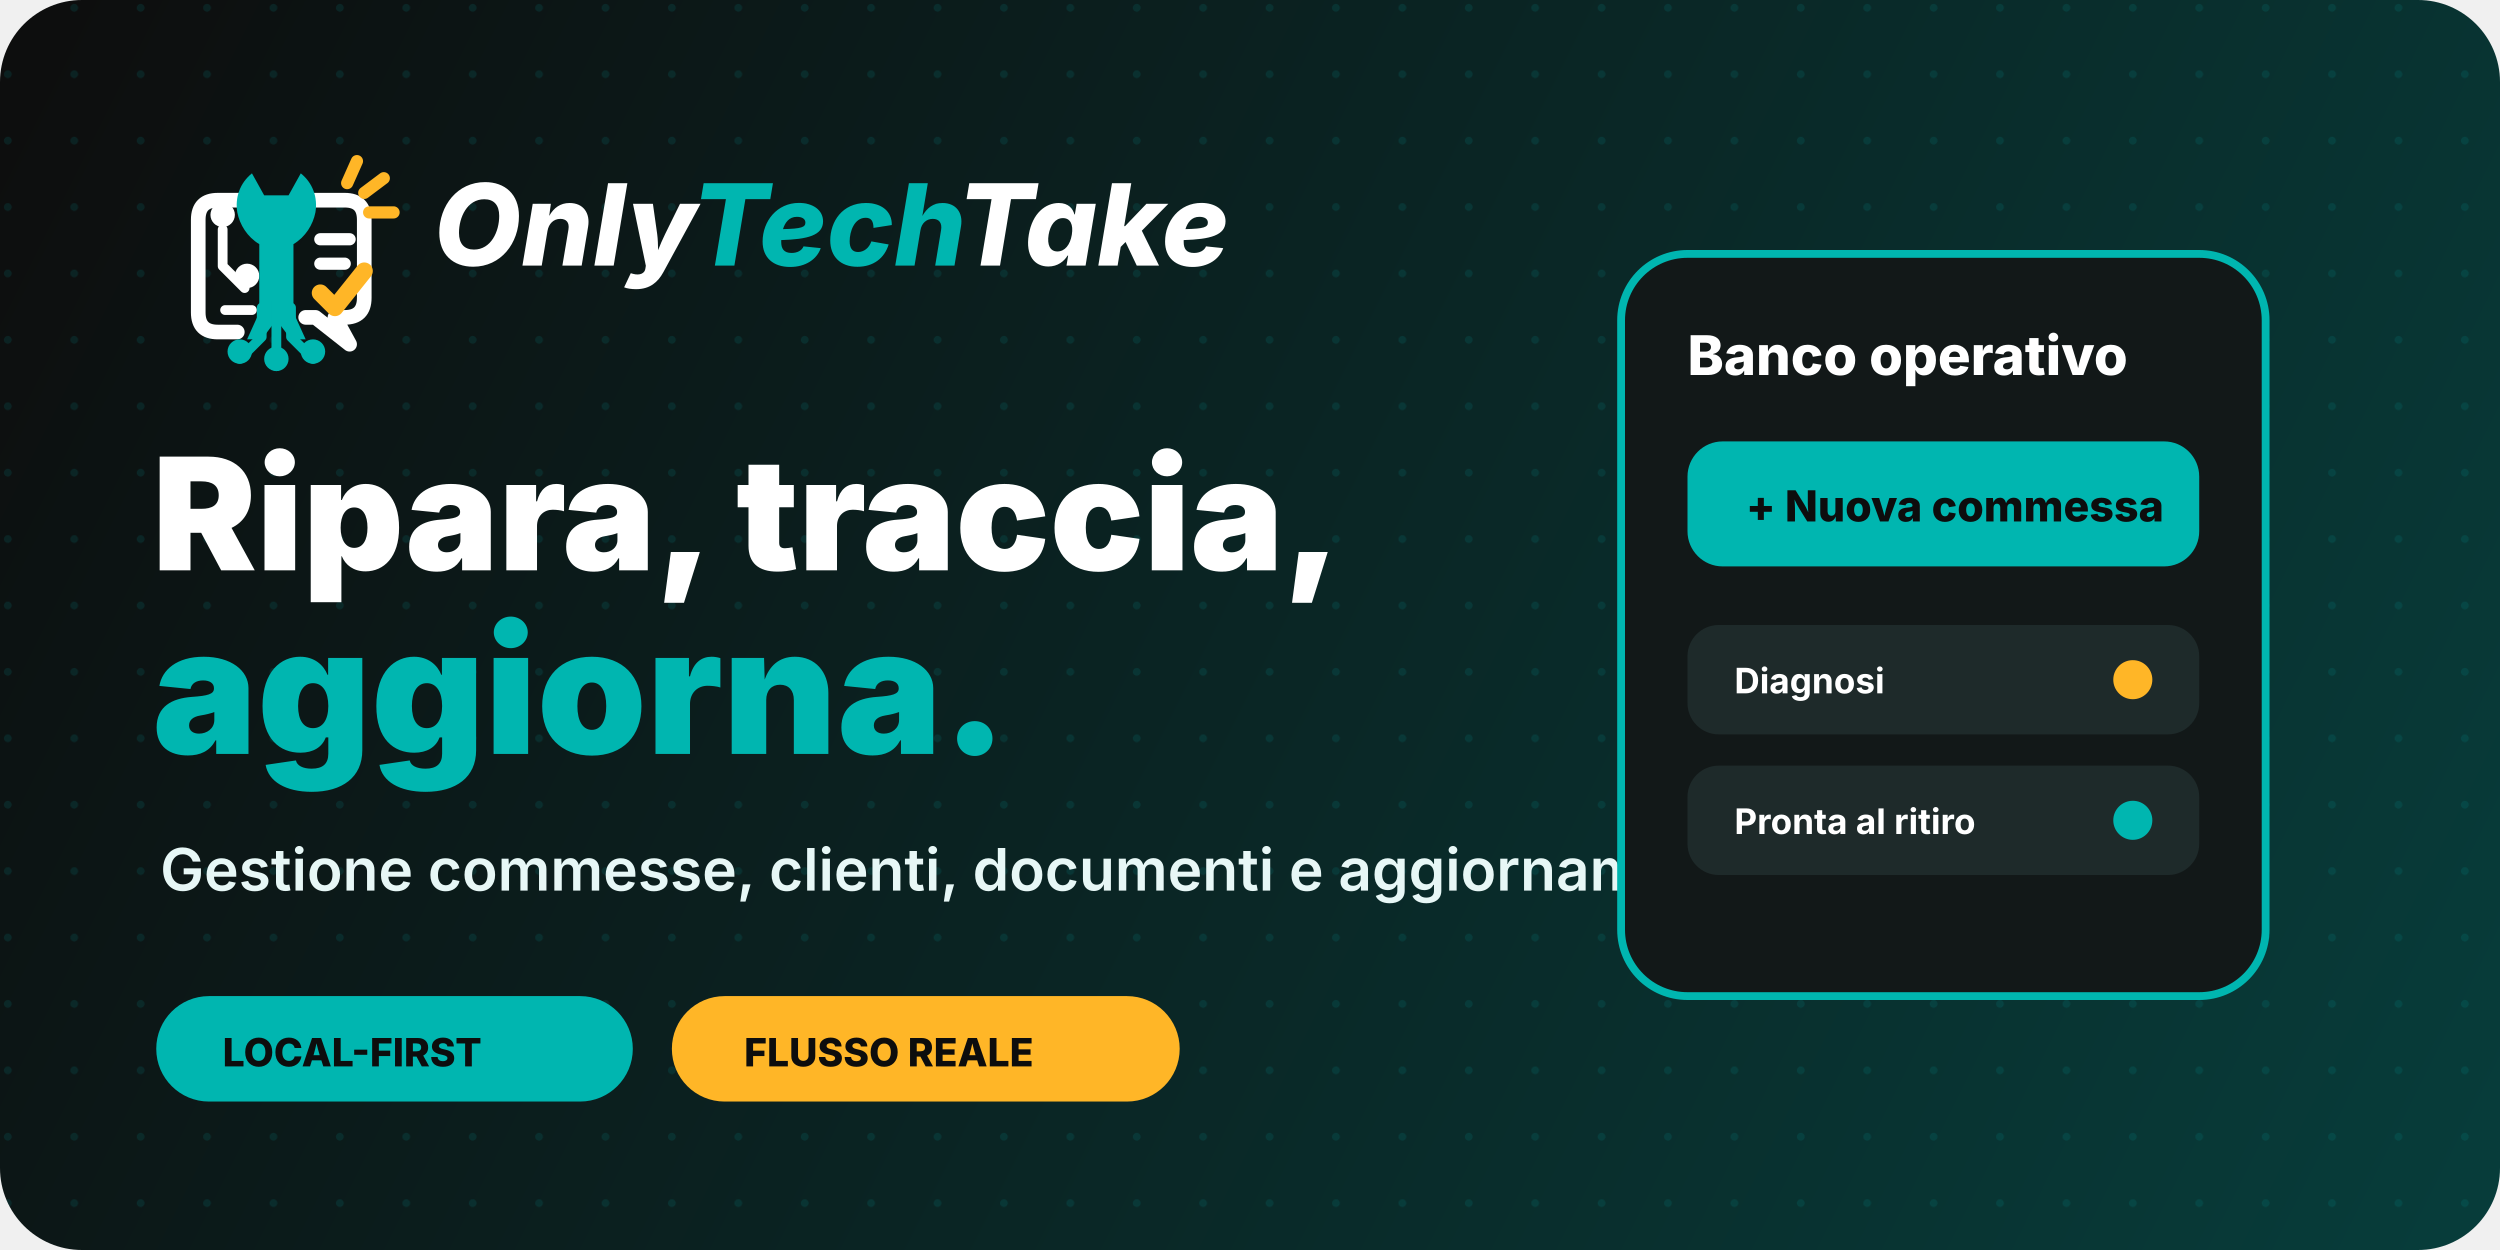
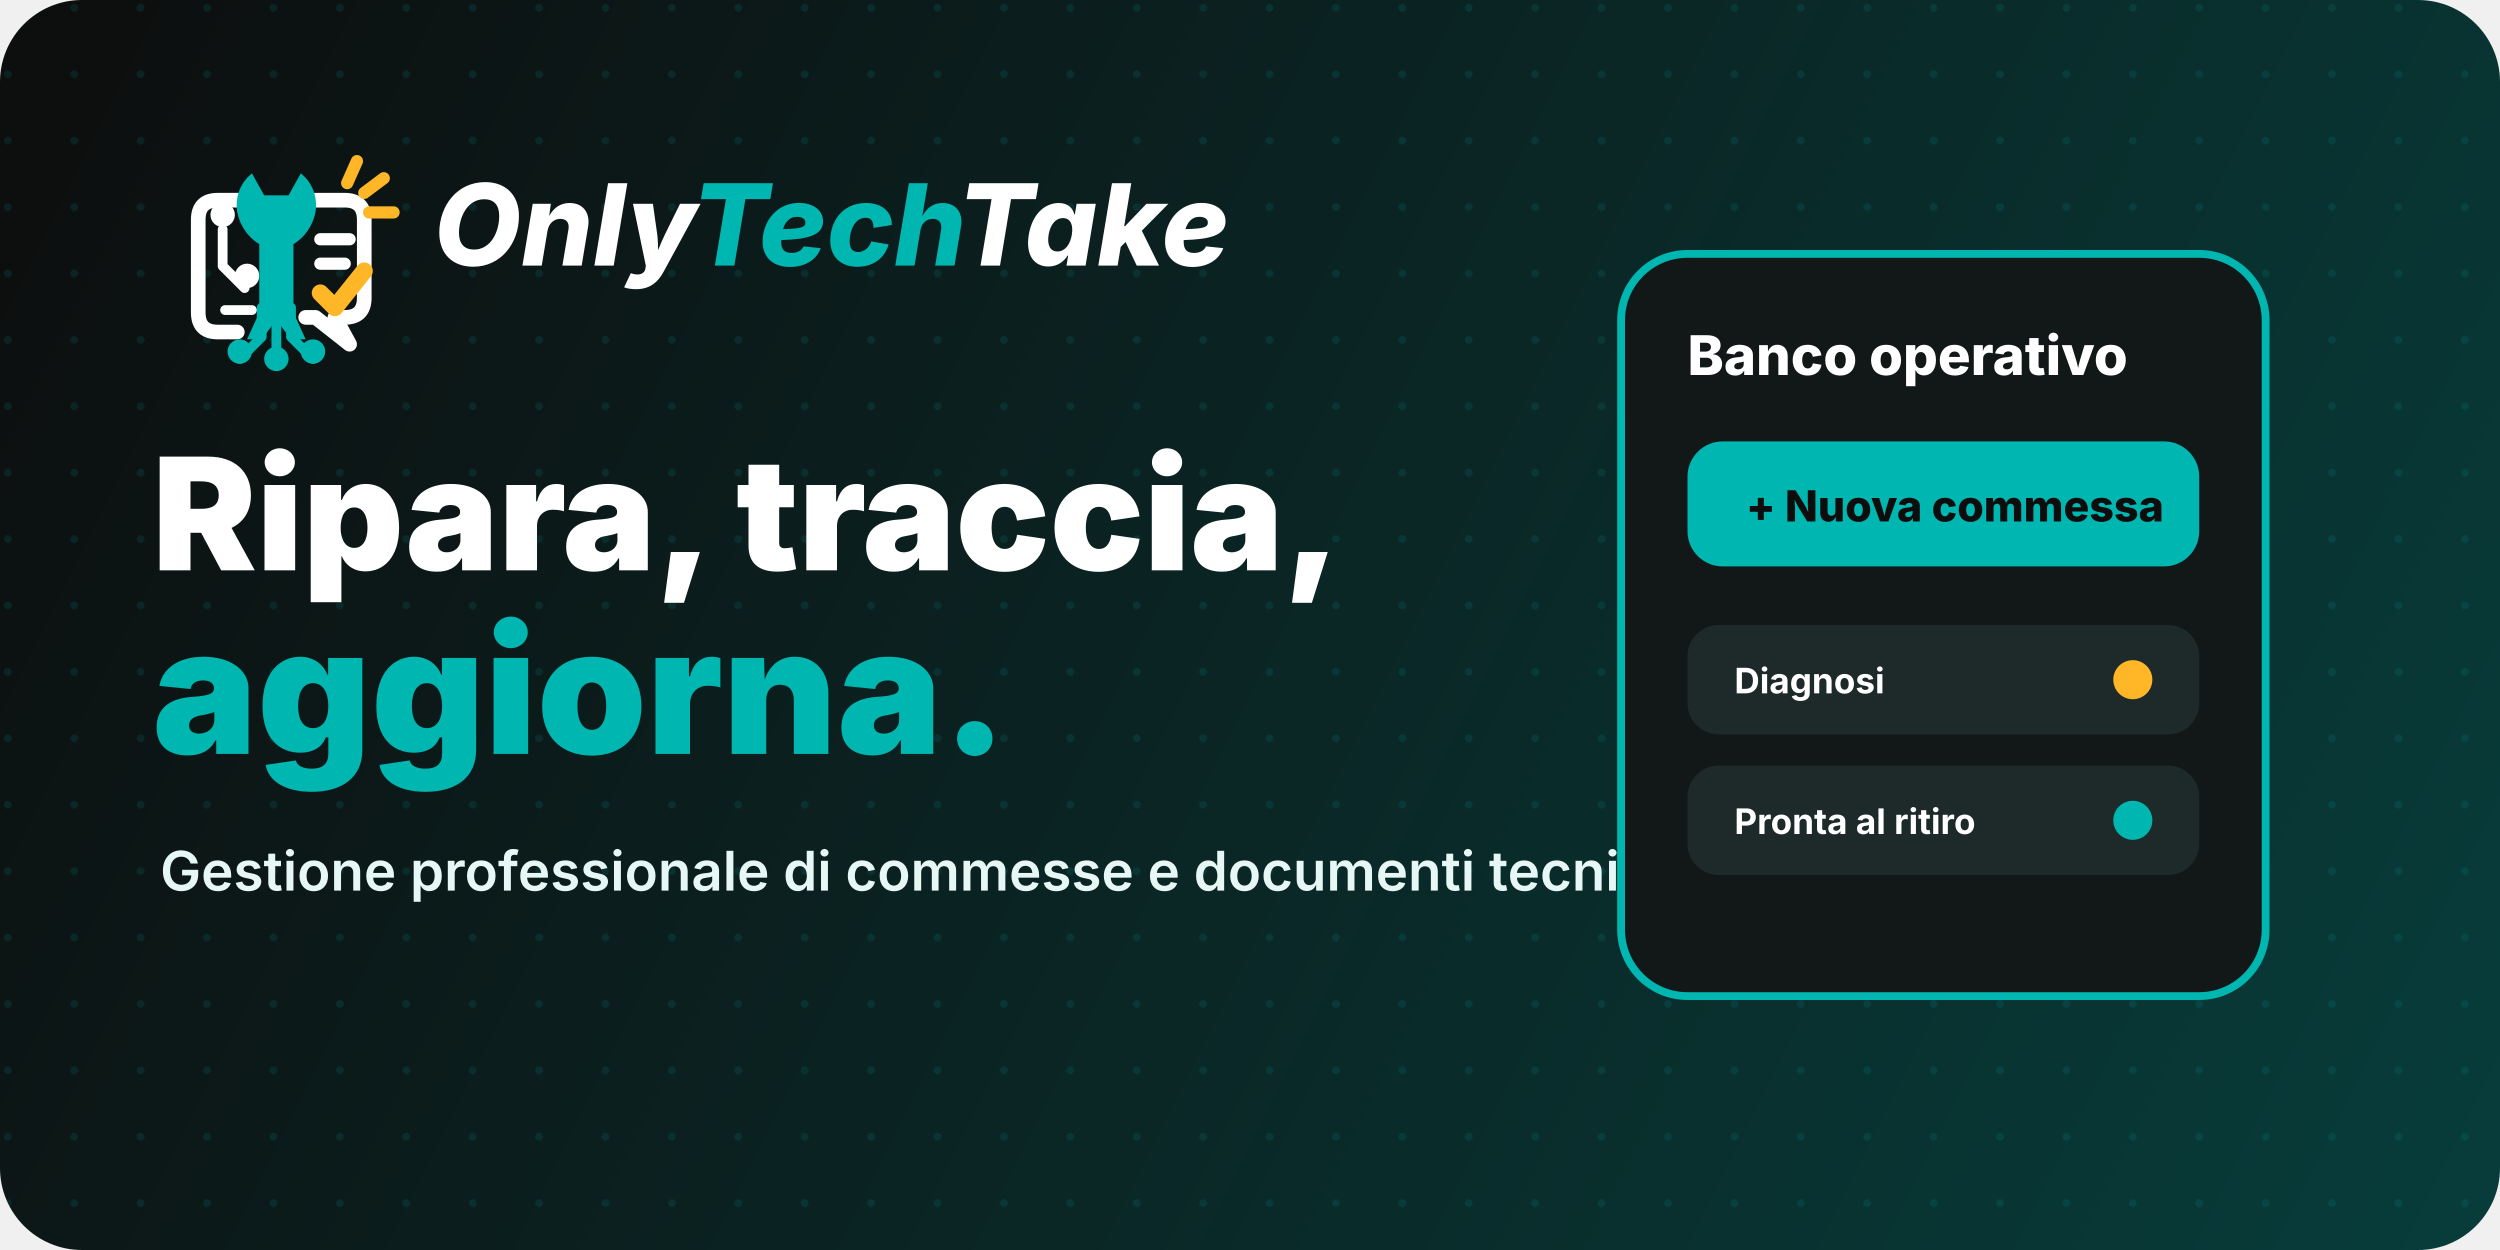
<svg xmlns="http://www.w3.org/2000/svg" width="1280" height="640" viewBox="0 0 1280 640" fill="none" role="img" aria-label="OnlyTechTake GitHub cover">
  <defs>
    <linearGradient id="bg" x1="0" y1="0" x2="1280" y2="640" gradientUnits="userSpaceOnUse">
      <stop offset="0" stop-color="#0D0D0D" />
      <stop offset="1" stop-color="#073D3B" />
    </linearGradient>
    <pattern id="dots" width="34" height="34" patternUnits="userSpaceOnUse">
      <circle cx="4" cy="4" r="2" fill="#00B6B0" fill-opacity=".12" />
    </pattern>
  </defs>
  <rect width="1280" height="640" rx="42" fill="url(#bg)" />
  <rect width="1280" height="640" rx="42" fill="url(#dots)" />
  <g transform="translate(74 70) scale(1.25)">
    <path d="M22 34Q22 26 30 26H40M22 34V72Q22 80 30 80H38" stroke="#FFFFFF" stroke-width="6" stroke-linecap="round" stroke-linejoin="round" />
    <path d="M32 38V53L41 62M33 71H44" stroke="#FFFFFF" stroke-width="4" stroke-linecap="round" stroke-linejoin="round" />
    <circle cx="32" cy="32" r="5" fill="#FFFFFF" />
    <circle cx="42" cy="57" r="5" fill="#FFFFFF" />
    <path d="M68 26H82Q90 26 90 34V66Q90 74 82 74H78L84 85L70 74H66" stroke="#FFFFFF" stroke-width="6" stroke-linecap="round" stroke-linejoin="round" />
    <path d="M72 42H84M72 52H82" stroke="#FFFFFF" stroke-width="5" stroke-linecap="round" />
    <path d="M72 64L78 70L90 55" stroke="#FFB627" stroke-width="7" stroke-linecap="round" stroke-linejoin="round" />
    <path d="M44 15C39 19 37 25 38 31C39 36 42 41 47 44V72L42 83H48L54 75L60 83H66L61 72V44C66 41 69 36 70 31C71 25 69 19 64 15L59 24H49L44 15Z" fill="#00B6B0" />
    <rect x="50" y="48" width="8" height="24" fill="#00B6B0" />
    <path d="M54 67V94M48 70V82L39 91M60 70V82L69 91" stroke="#00B6B0" stroke-width="4" stroke-linecap="round" stroke-linejoin="round" />
    <circle cx="54" cy="91" r="5" fill="#00B6B0" />
    <circle cx="39" cy="88" r="5" fill="#00B6B0" />
    <circle cx="69" cy="88" r="5" fill="#00B6B0" />
    <path d="M83 19L87 10M90 23L98 17M92 31H102" stroke="#FFB627" stroke-width="5" stroke-linecap="round" />
  </g>
  <text x="222" y="136" font-family="Inter, Segoe UI, Arial, sans-serif" font-size="58" font-weight="800" font-style="italic" fill="#FFFFFF">Only</text>
  <text x="354" y="136" font-family="Inter, Segoe UI, Arial, sans-serif" font-size="58" font-weight="800" font-style="italic" fill="#00B6B0">Tech</text>
  <text x="490" y="136" font-family="Inter, Segoe UI, Arial, sans-serif" font-size="58" font-weight="800" font-style="italic" fill="#FFFFFF">Take</text>
  <text x="78" y="292" font-family="Inter, Segoe UI, Arial, sans-serif" font-size="80" font-weight="900" fill="#FFFFFF">Ripara, traccia,</text>
  <text x="78" y="386" font-family="Inter, Segoe UI, Arial, sans-serif" font-size="90" font-weight="900" fill="#00B6B0">aggiorna.</text>
-   <text x="82" y="456" font-family="Inter, Segoe UI, Arial, sans-serif" font-size="30" font-weight="600" fill="#E7F7F6">Gestione commesse, clienti, documenti e aggiornamenti.</text>
-   <rect x="80" y="510" width="244" height="54" rx="27" fill="#00B6B0" />
-   <text x="114" y="546" font-family="Inter, Segoe UI, Arial, sans-serif" font-size="20" font-weight="800" fill="#0D0D0D">LOCAL-FIRST</text>
-   <rect x="344" y="510" width="260" height="54" rx="27" fill="#FFB627" />
-   <text x="381" y="546" font-family="Inter, Segoe UI, Arial, sans-serif" font-size="20" font-weight="800" fill="#0D0D0D">FLUSSO REALE</text>
+   <text x="82" y="456" font-family="Inter, Segoe UI, Arial, sans-serif" font-size="28" font-weight="600" fill="#E7F7F6">Gestione professionale di commesse e documenti tecnici.</text>
  <g transform="translate(830 130)">
    <rect width="330" height="380" rx="34" fill="#121818" stroke="#00B6B0" stroke-width="4" />
    <text x="34" y="62" font-family="Inter, Segoe UI, Arial, sans-serif" font-size="28" font-weight="800" fill="#FFFFFF">Banco operativo</text>
    <rect x="34" y="96" width="262" height="64" rx="18" fill="#00B6B0" />
    <text x="64" y="137" font-family="Inter, Segoe UI, Arial, sans-serif" font-size="22" font-weight="800" fill="#0D0D0D">+ Nuova commessa</text>
    <rect x="34" y="190" width="262" height="56" rx="16" fill="#1E2A2A" />
    <circle cx="262" cy="218" r="10" fill="#FFB627" />
    <text x="58" y="225" font-family="Inter, Segoe UI, Arial, sans-serif" font-size="18" font-weight="700" fill="#FFFFFF">Diagnosi</text>
    <rect x="34" y="262" width="262" height="56" rx="16" fill="#1E2A2A" />
    <circle cx="262" cy="290" r="10" fill="#00B6B0" />
    <text x="58" y="297" font-family="Inter, Segoe UI, Arial, sans-serif" font-size="18" font-weight="700" fill="#FFFFFF">Pronta al ritiro</text>
  </g>
</svg>
